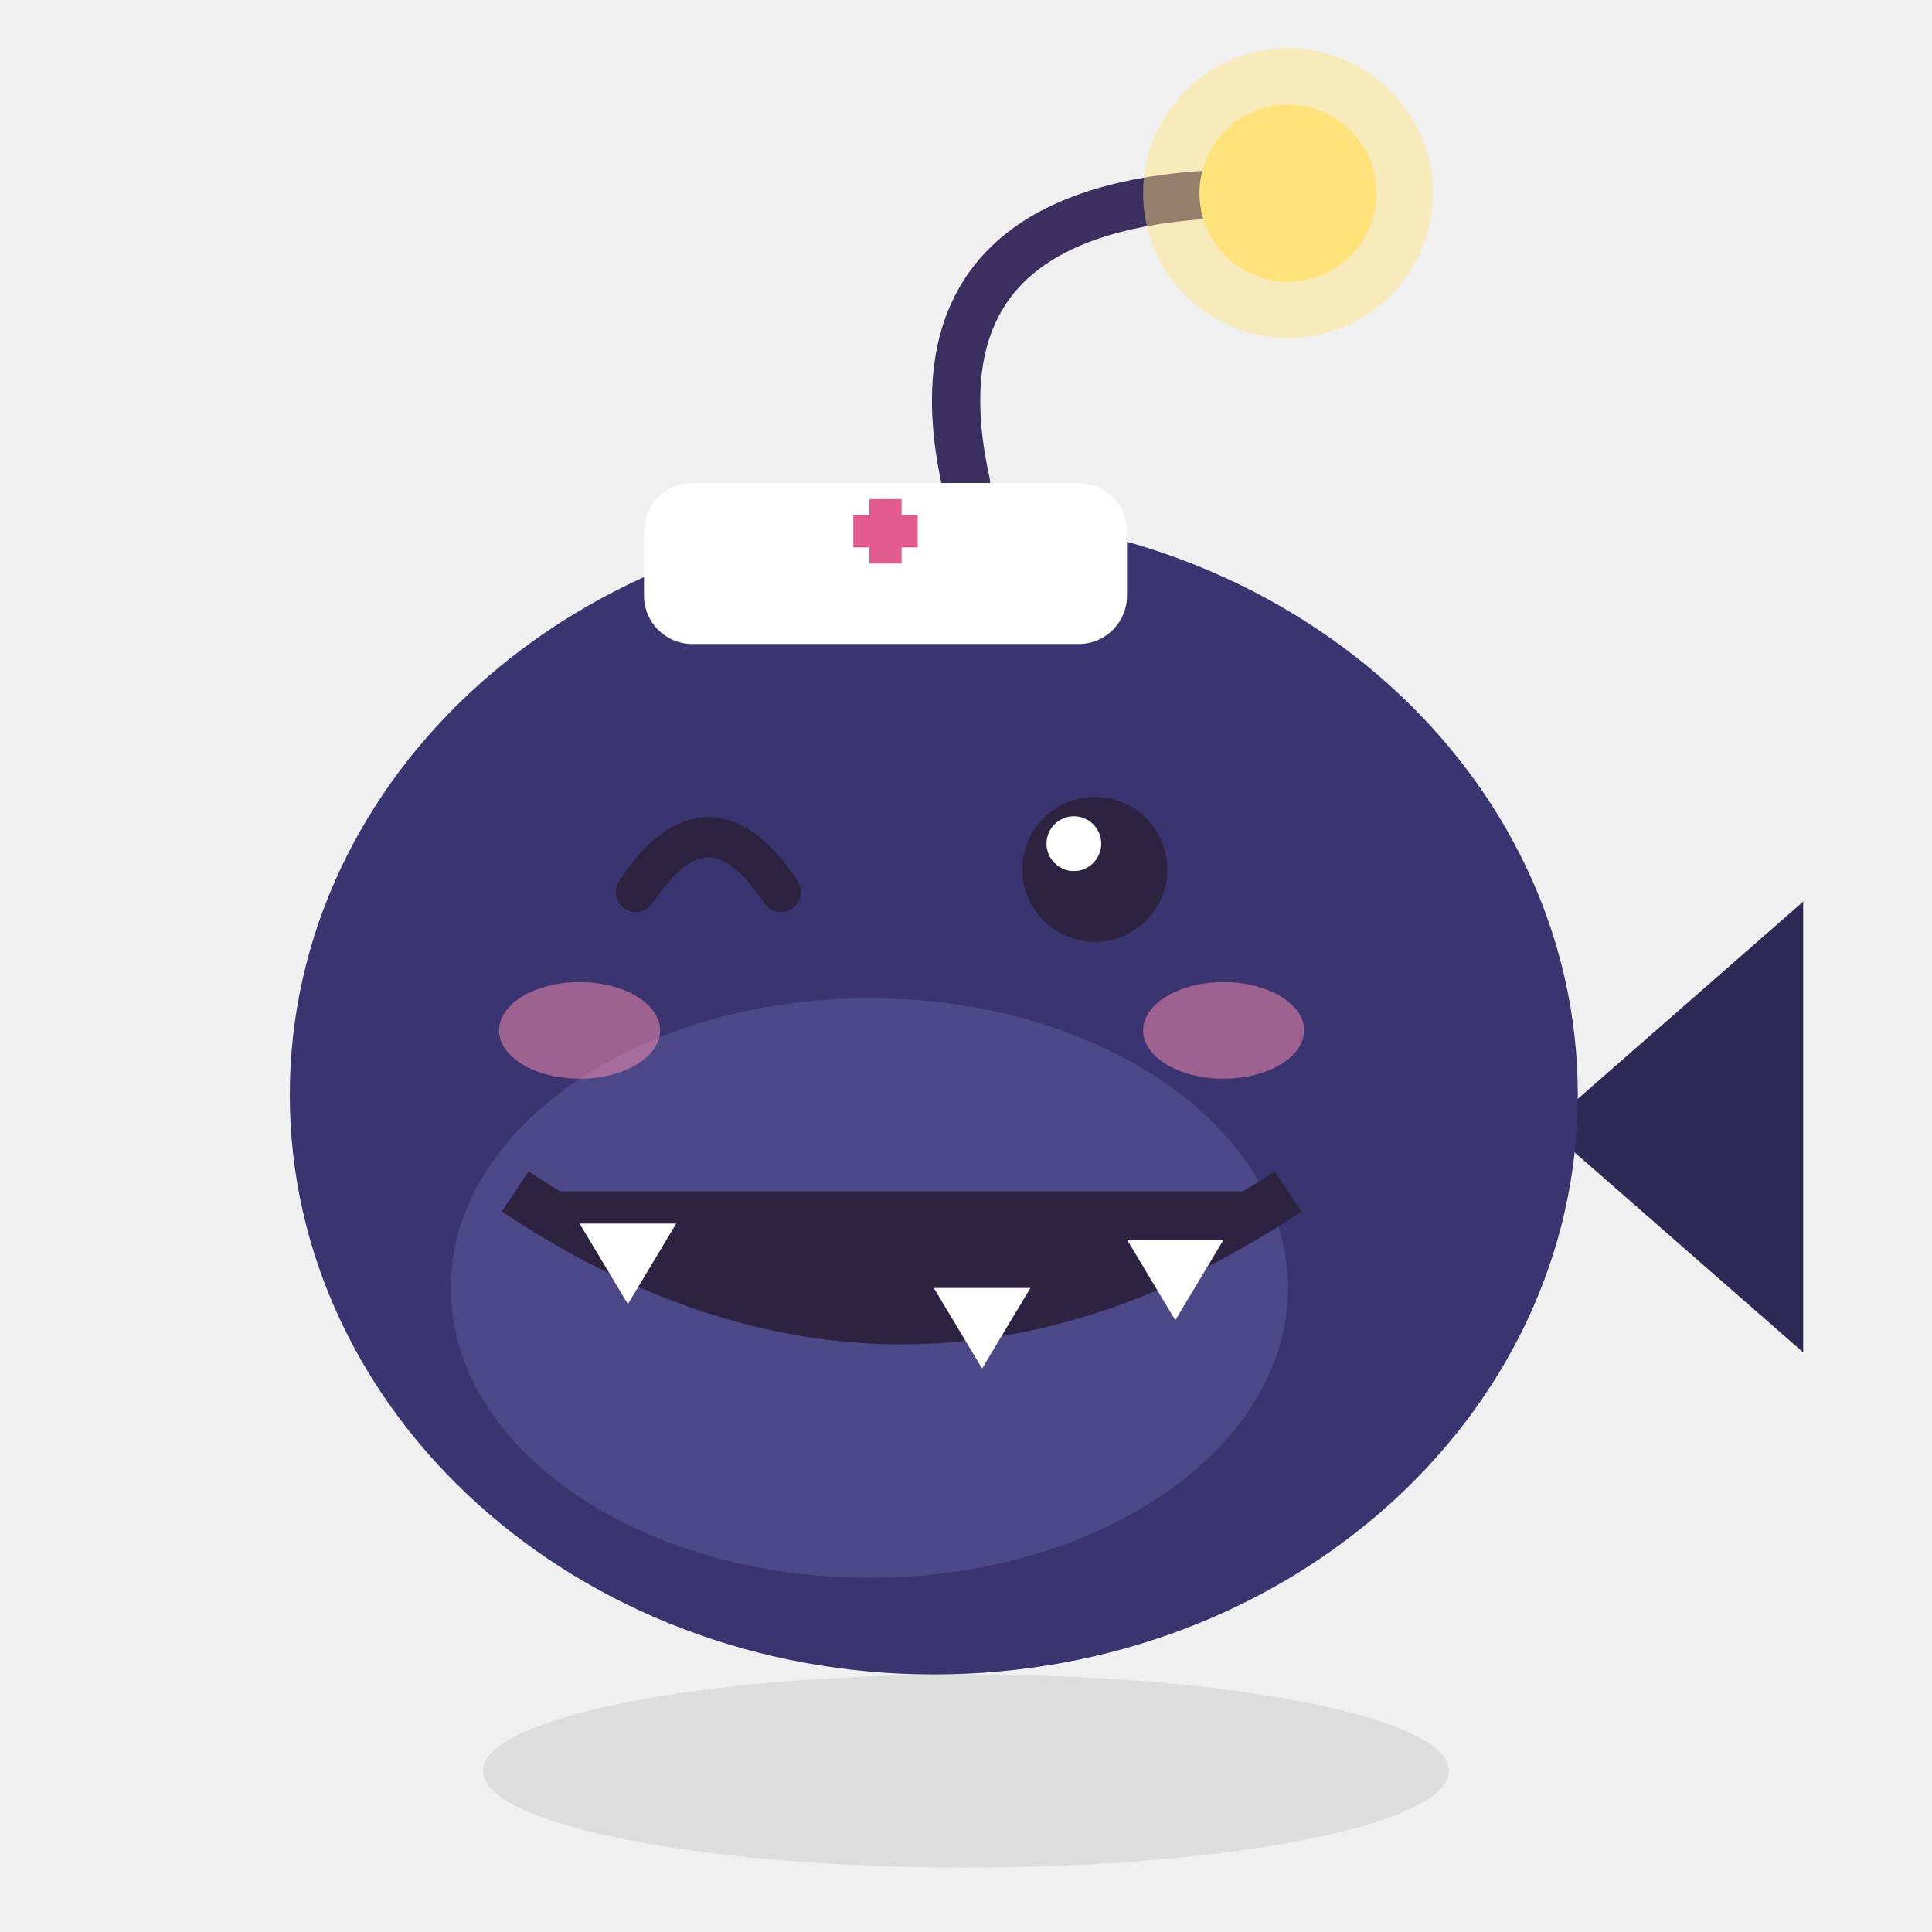
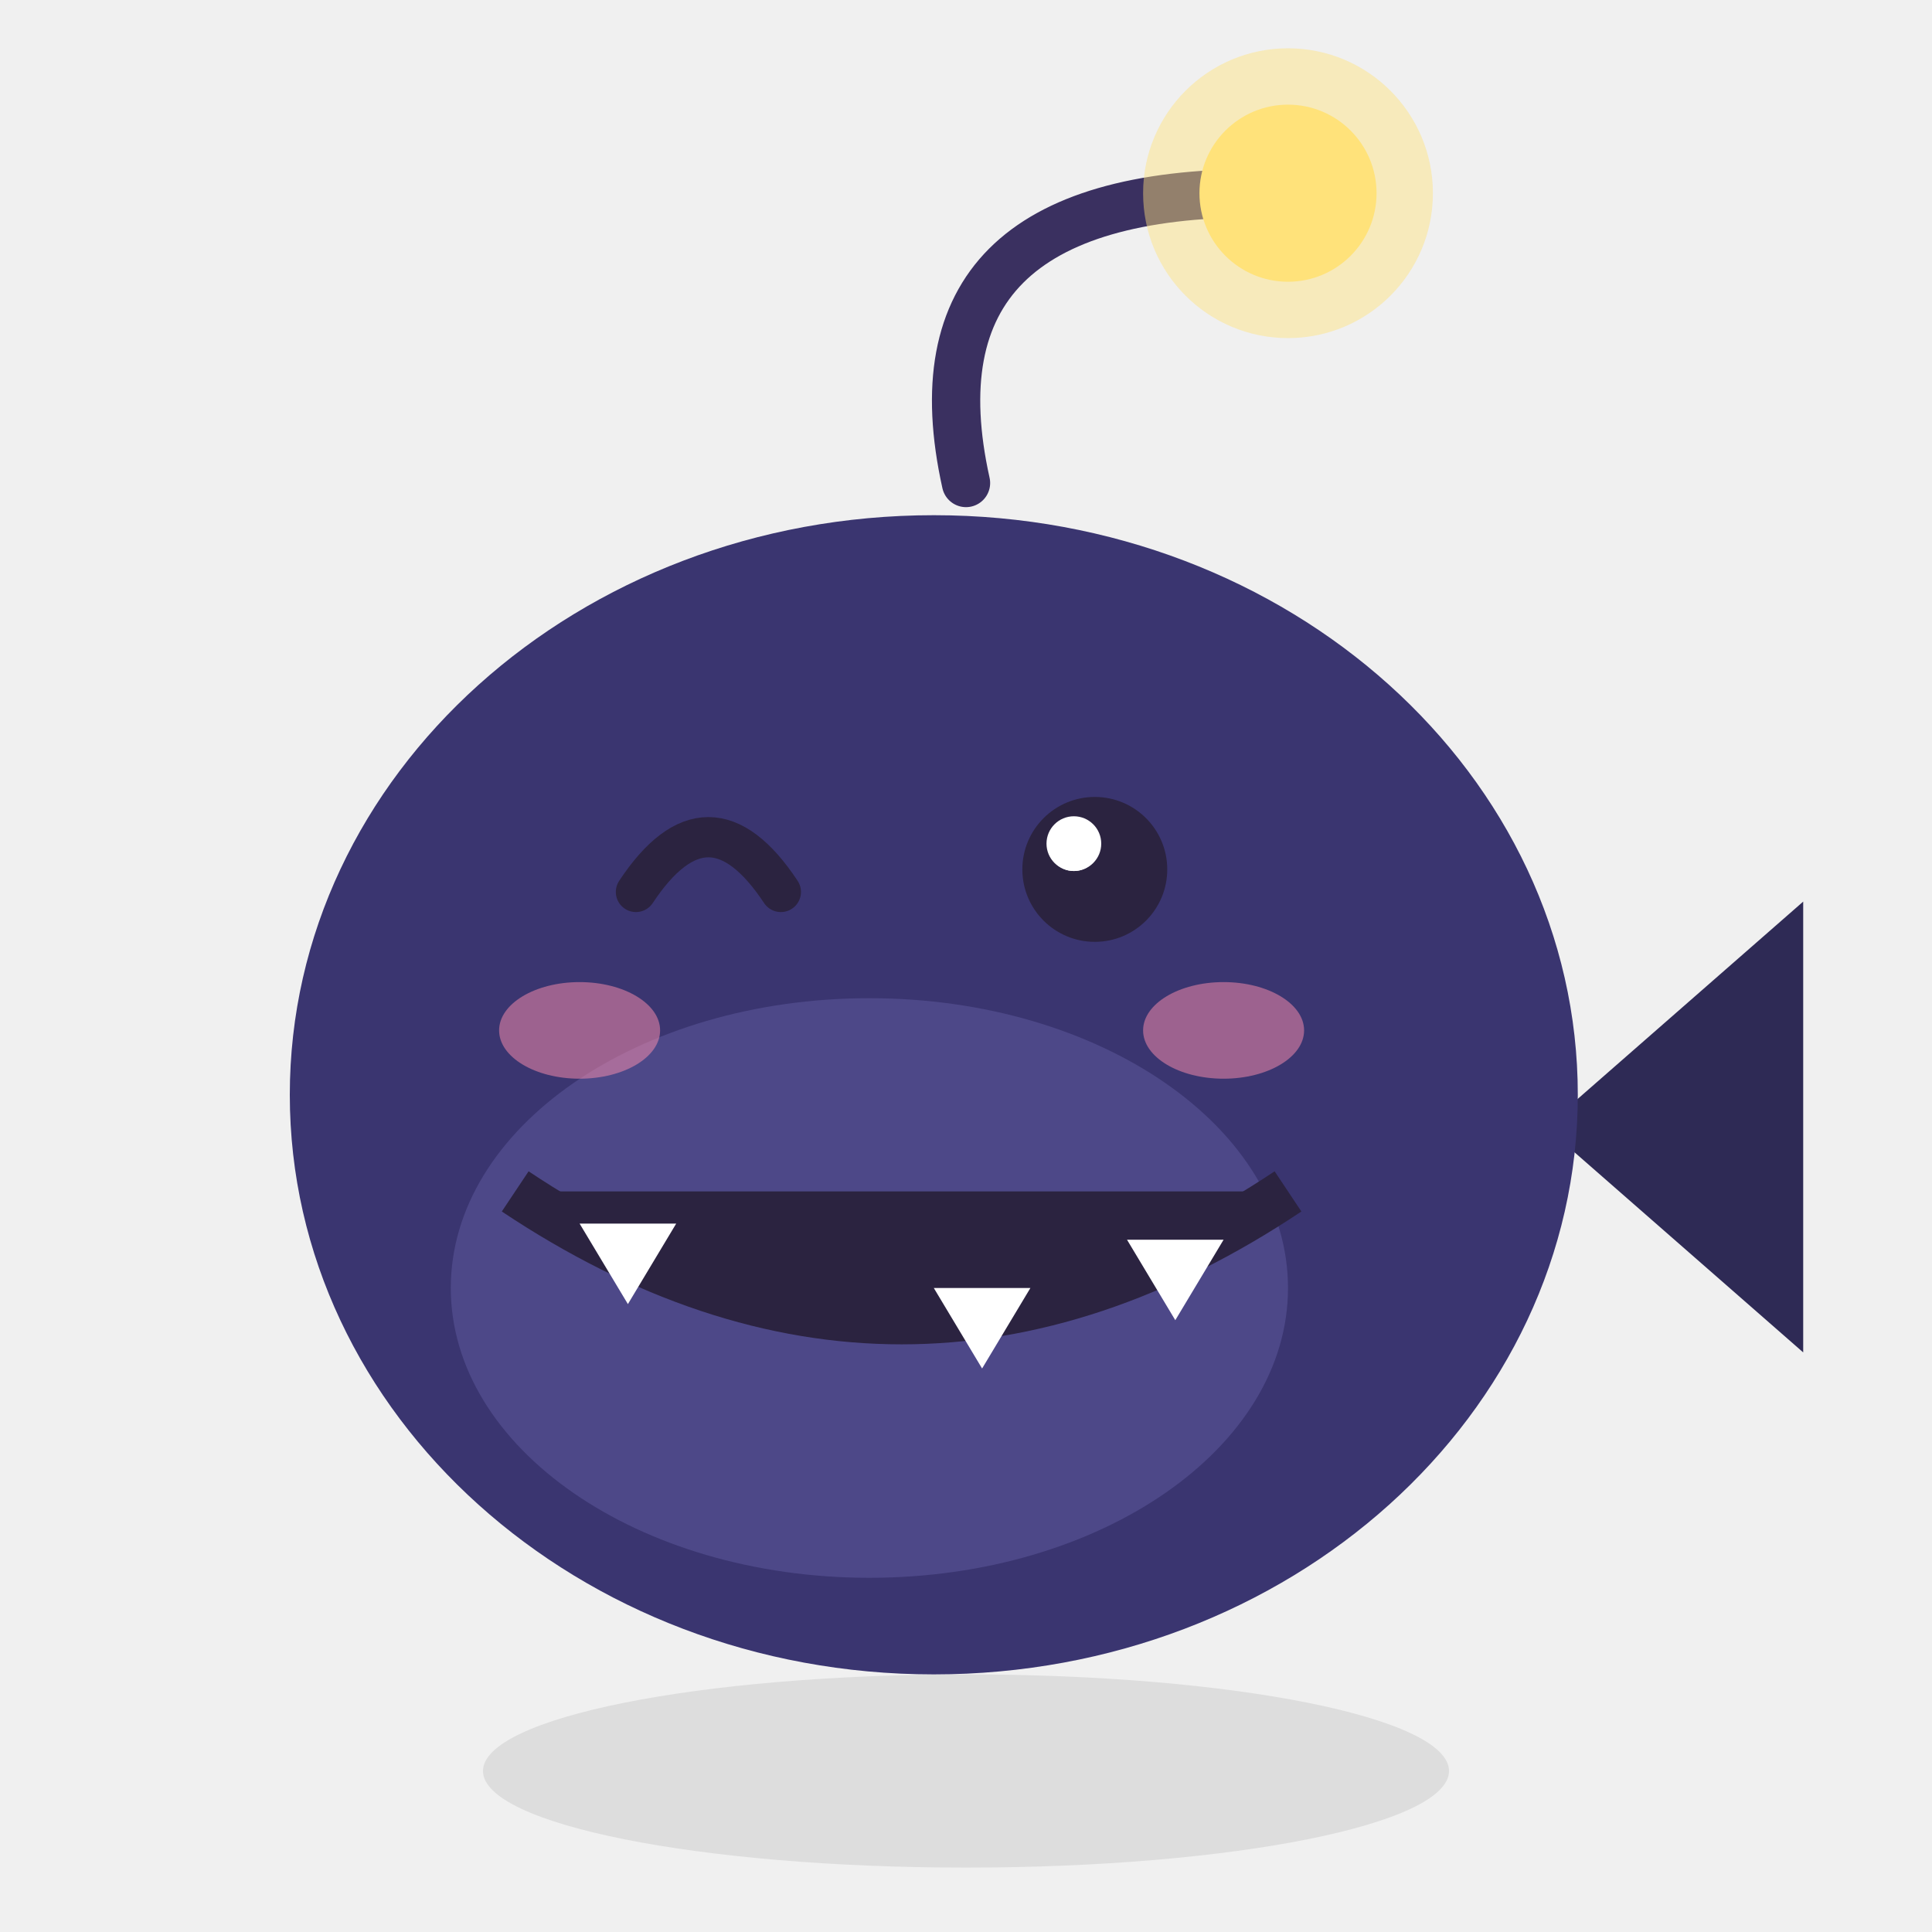
<svg xmlns="http://www.w3.org/2000/svg" viewBox="0 0 120 120">
  <ellipse cx="60" cy="110" rx="30" ry="6" fill="#000" opacity=".08" />
  <path d="M60 30q-4-18 18-18" stroke="#3A3060" stroke-width="3" fill="none" stroke-linecap="round" />
  <circle cx="80" cy="12" r="9" fill="#FFE27A" opacity=".45" />
  <circle cx="80" cy="12" r="5.5" fill="#FFE27A" />
  <path d="M96 70l16-14v28z" fill="#2E2A55" />
  <ellipse cx="58" cy="68" rx="40" ry="36" fill="#3A3570" />
  <ellipse cx="54" cy="80" rx="26" ry="18" fill="#4D4888" />
-   <rect x="40" y="30" width="30" height="10" rx="3" fill="#fff" />
-   <path d="M53 33h4M55 31v4" stroke="#E05A8A" stroke-width="2" />
  <path d="M39.5 55.4q4.5 -6.8 9 0" stroke="#2B2340" stroke-width="2.5" fill="none" stroke-linecap="round" />
  <circle cx="68" cy="54" r="4.5" fill="#2B2340" />
  <circle cx="66.7" cy="52.4" r="1.7" fill="#fff" />
  <circle cx="66.7" cy="52.5" r="1.6" fill="#fff" />
  <ellipse cx="36" cy="64" rx="5" ry="3" fill="#FF8FAE" opacity=".5" />
  <ellipse cx="76" cy="64" rx="5" ry="3" fill="#FF8FAE" opacity=".5" />
  <path d="M32 74q24 16 48 0" stroke="#2B2340" stroke-width="3" fill="#2B2340" />
  <path d="M36 76l3 5 3-5M58 80l3 5 3-5M70 77l3 5 3-5" fill="#fff" />
</svg>
